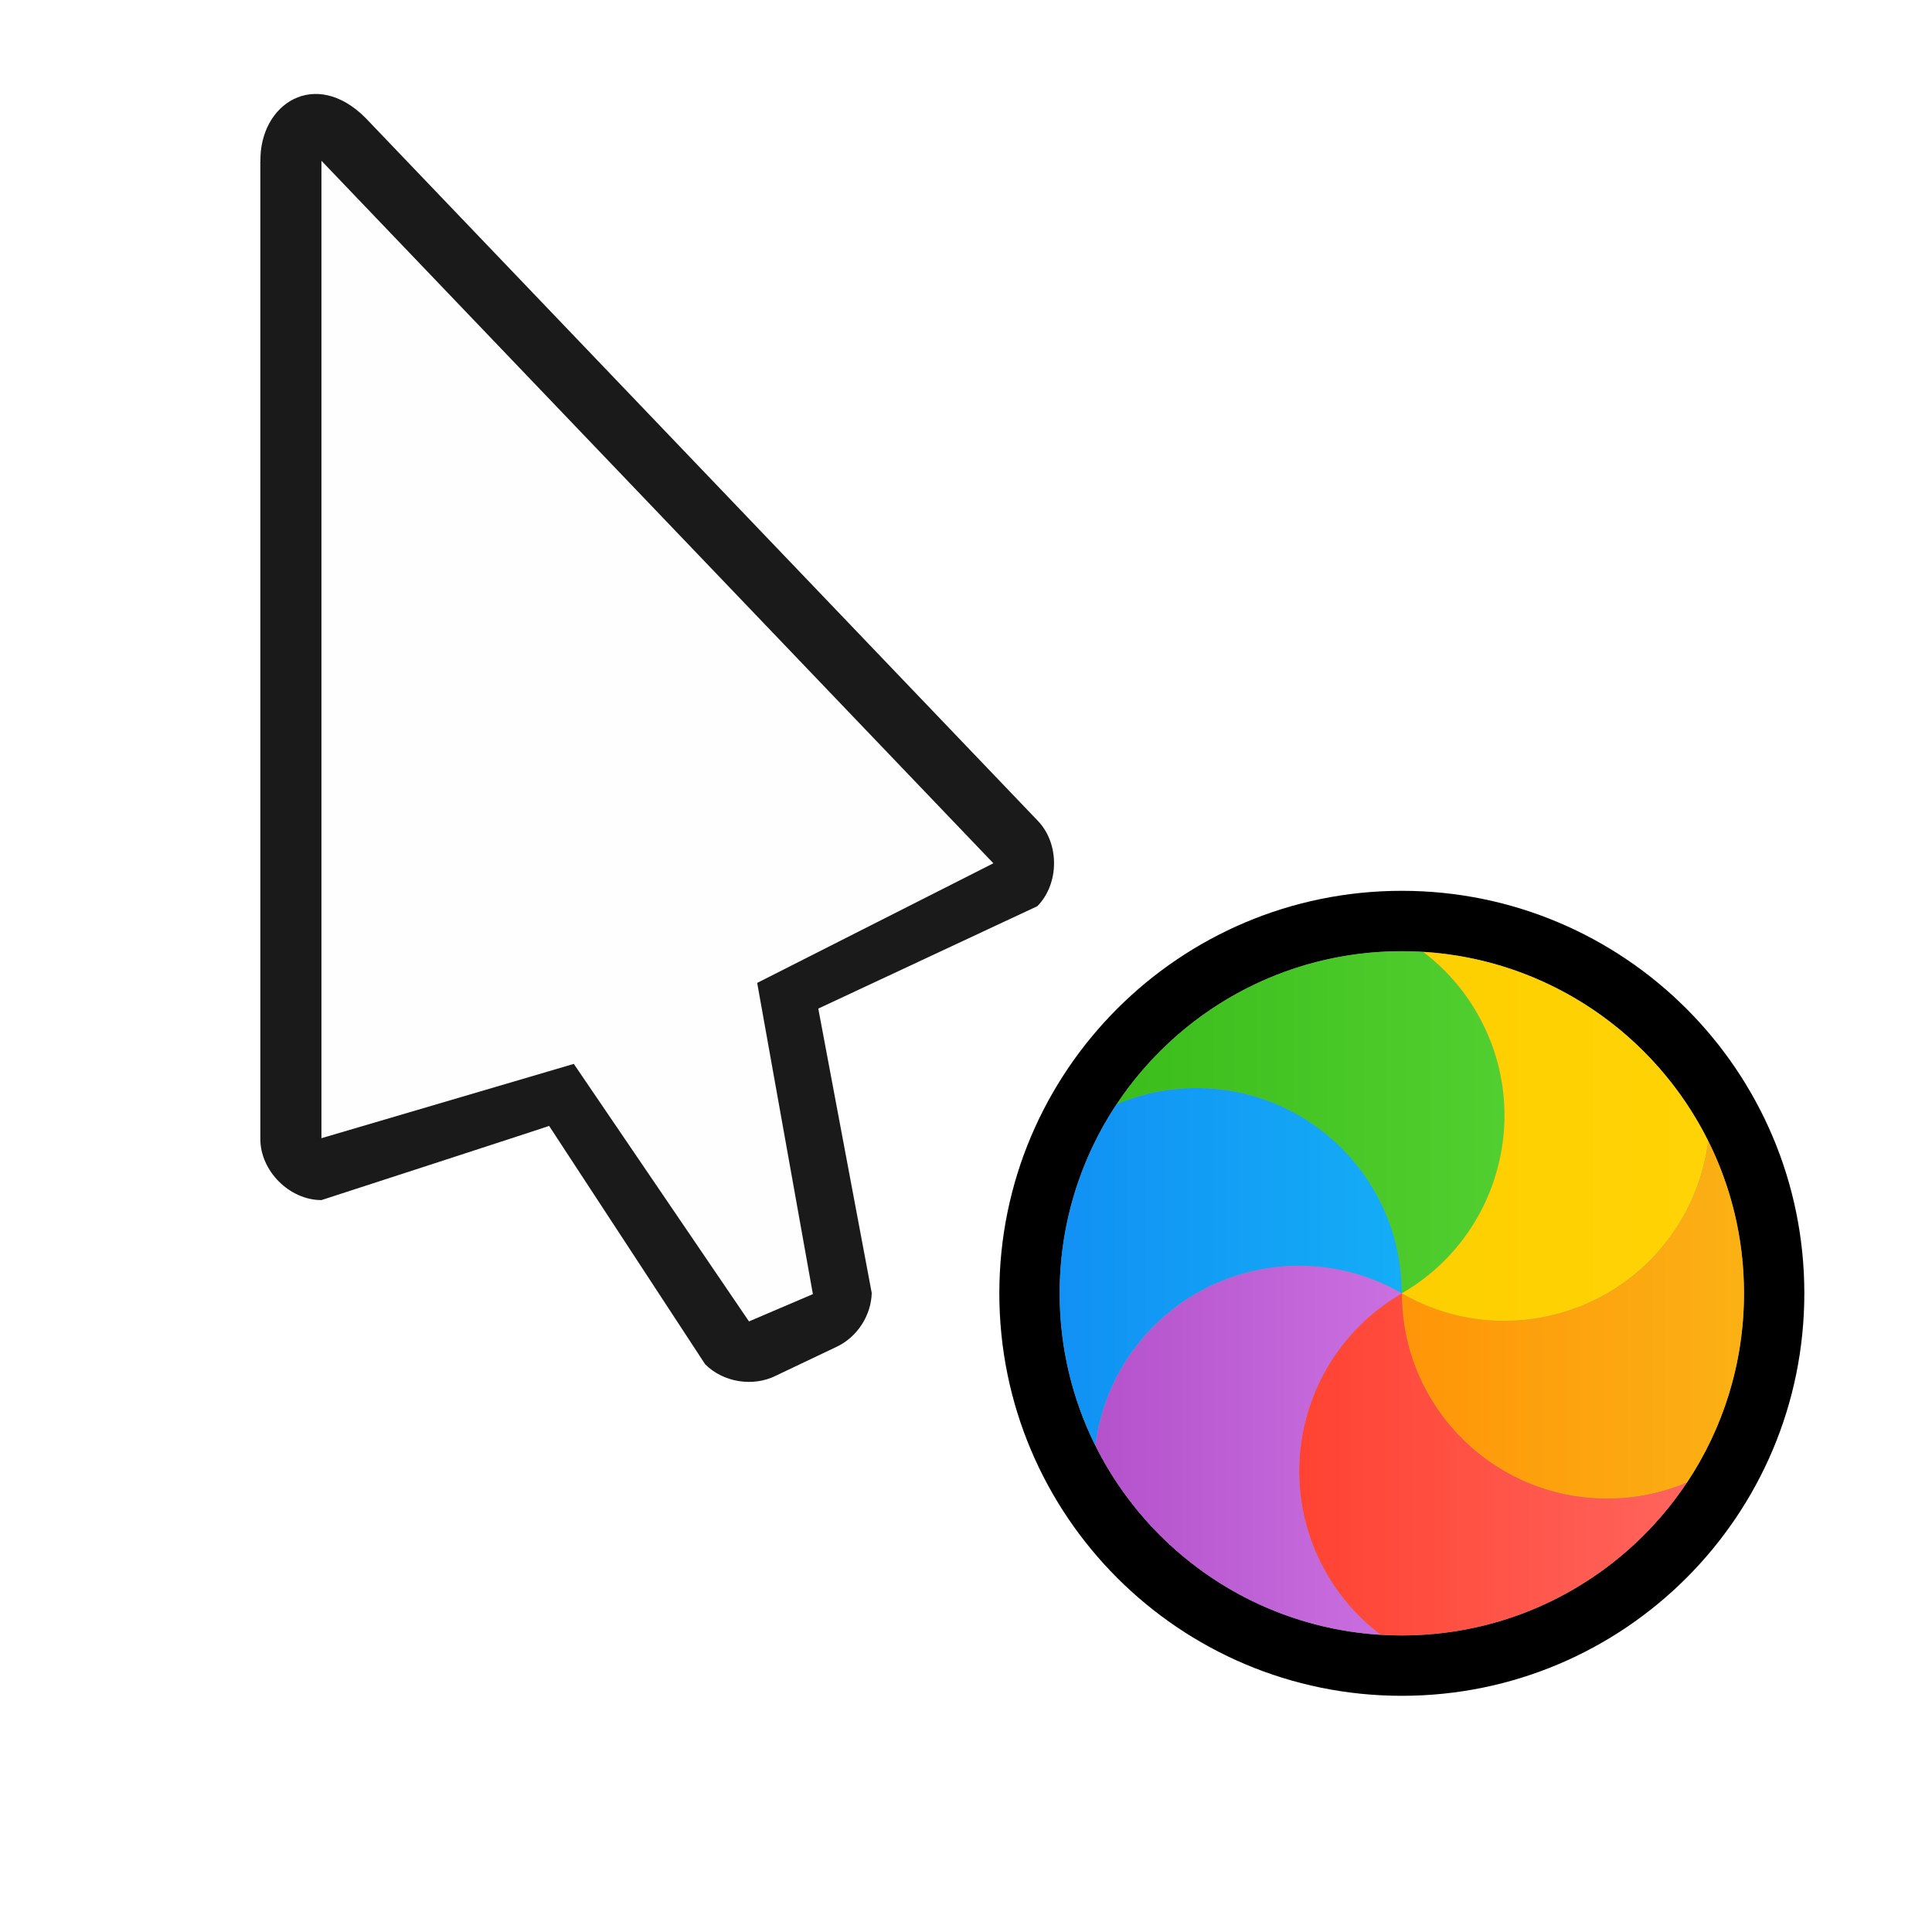
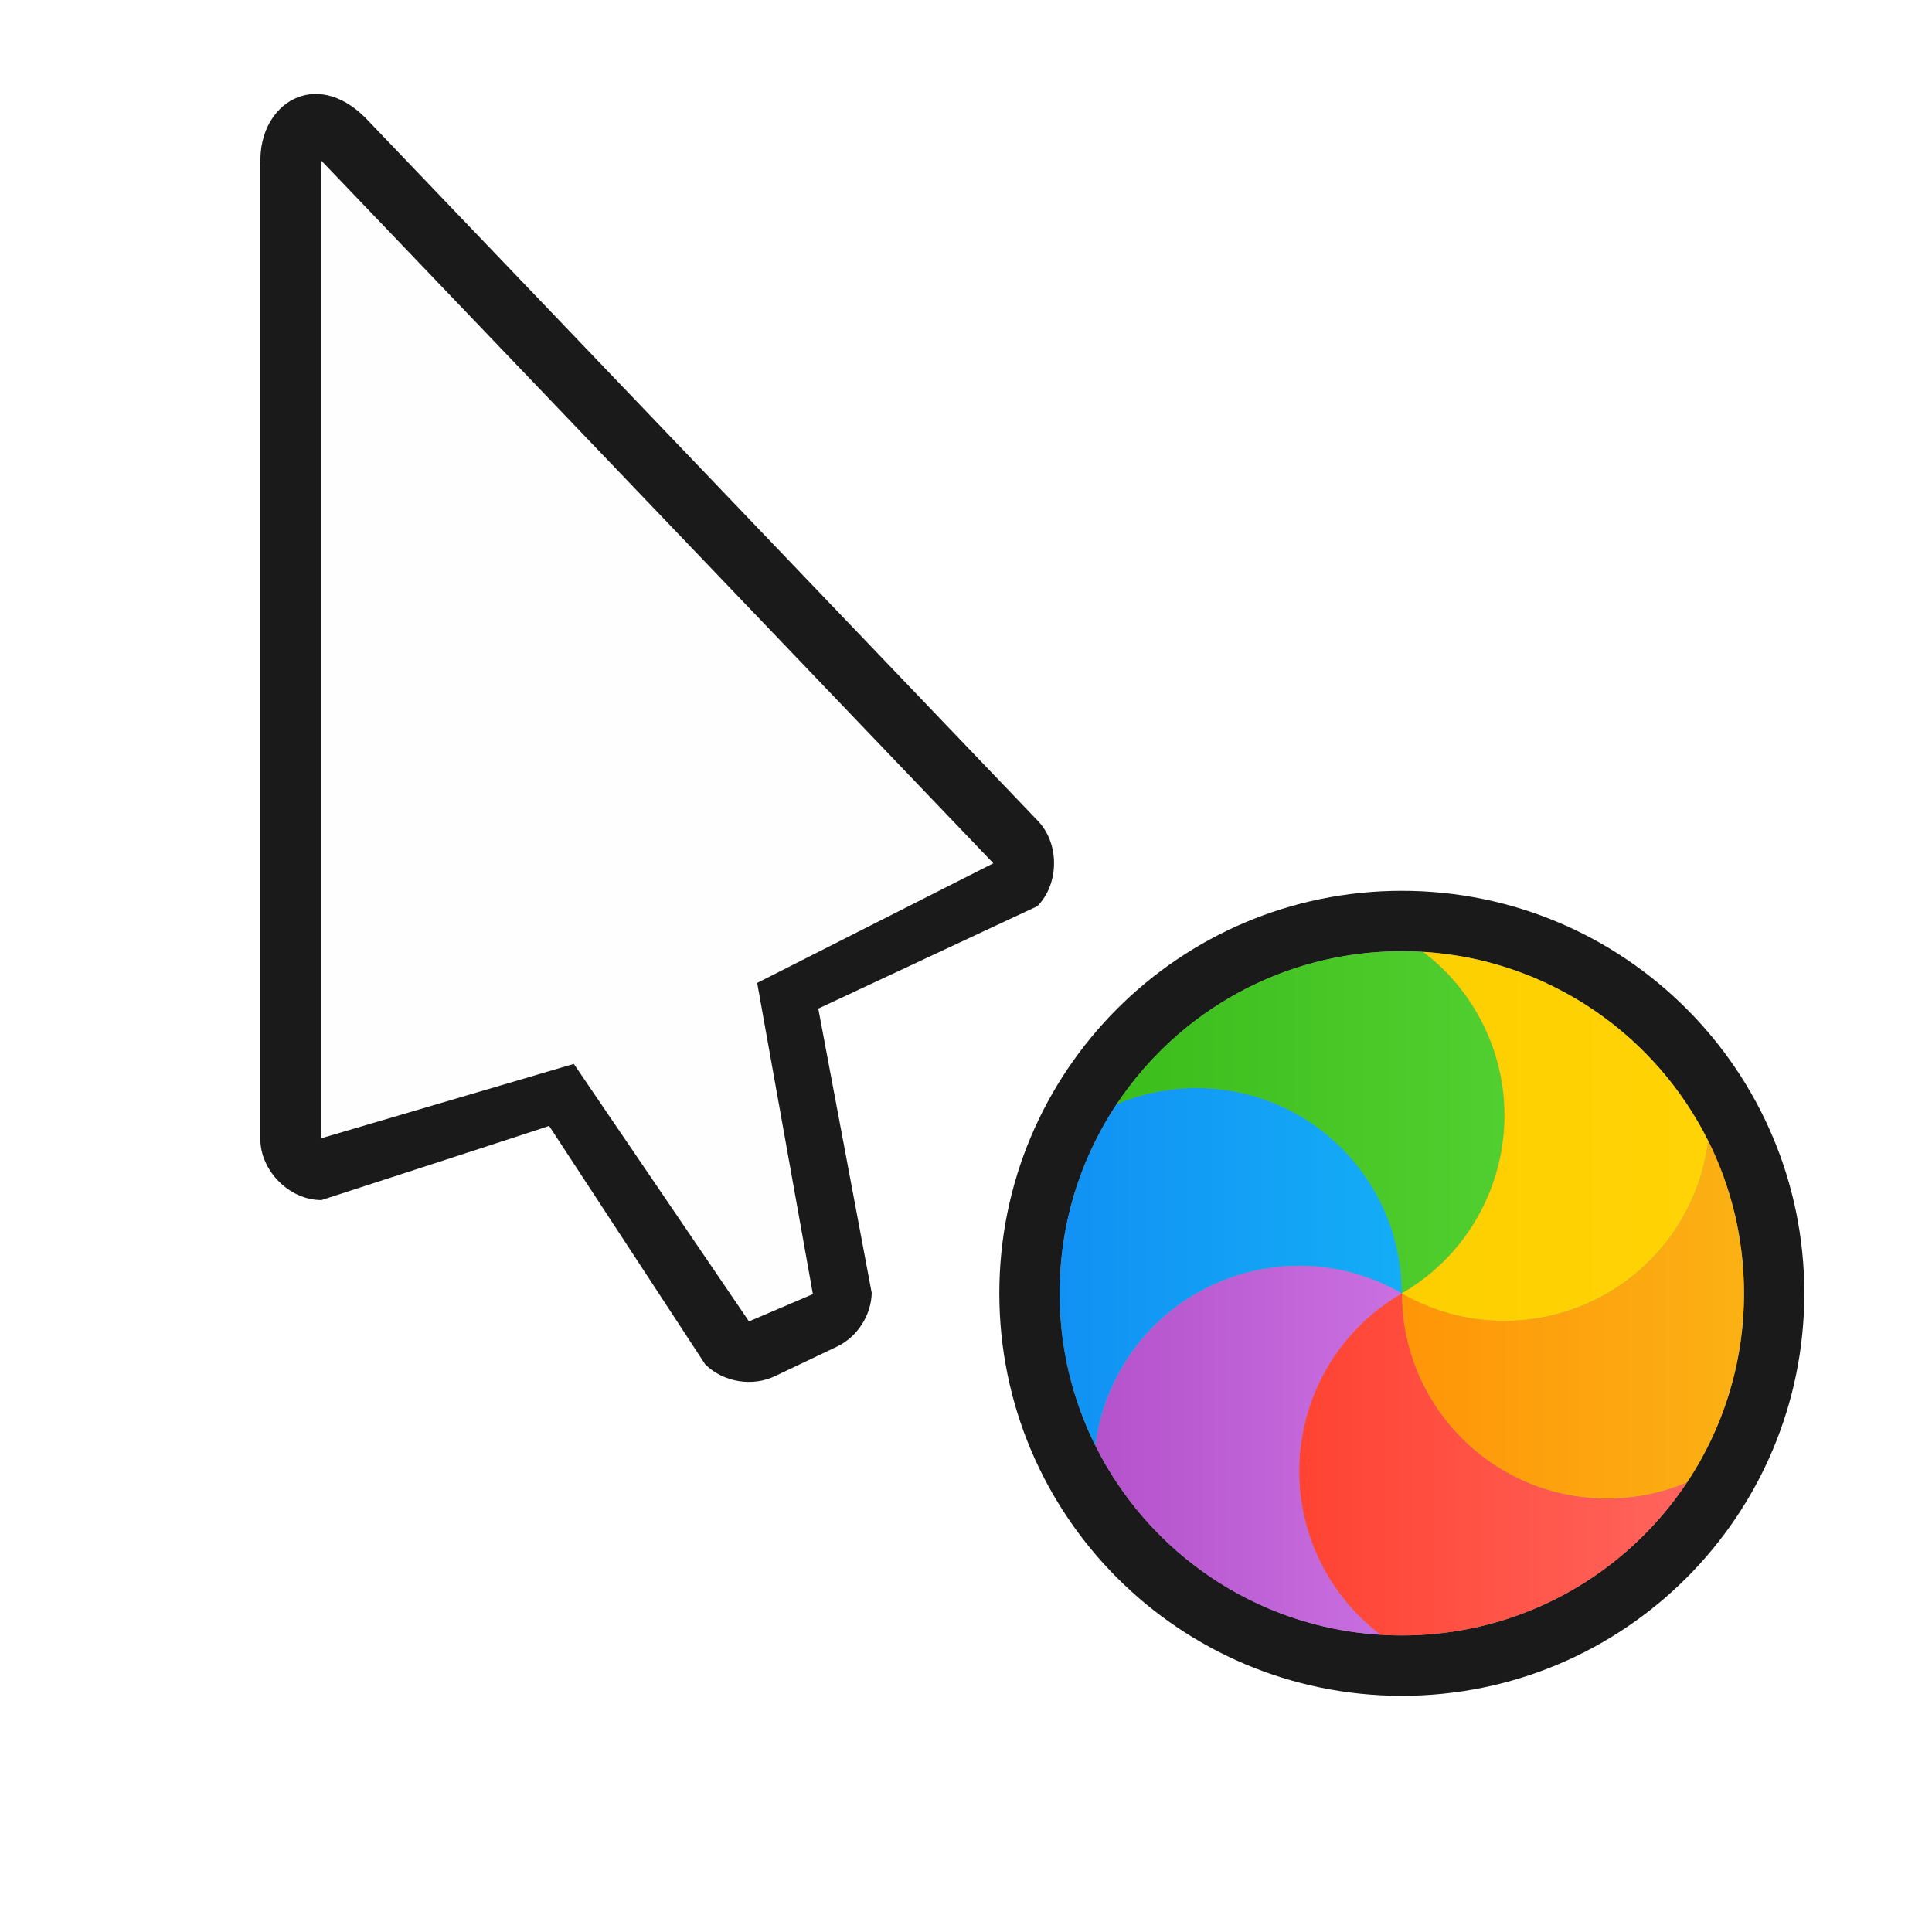
<svg xmlns="http://www.w3.org/2000/svg" height="240" viewBox="0 0 24 24" width="240" version="1.1" id="svg62">
  <defs id="defs66" />
  <linearGradient id="a" gradientTransform="matrix(0.4579123,0,0,0.4380064,8.607332,9.250079)" gradientUnits="userSpaceOnUse" x1="17.871" x2="17.871" y1="7.669" y2="17.893">
    <stop offset="0" stop-color="#fbb114" id="stop2" />
    <stop offset="1" stop-color="#ff9508" id="stop4" />
  </linearGradient>
  <linearGradient id="b" gradientTransform="matrix(0.4206575,0,0,0.4767976,8.607332,9.250079)" gradientUnits="userSpaceOnUse" x1="23.954" x2="23.954" y1="8.61" y2="19.256">
    <stop offset="0" stop-color="#ff645d" id="stop7" />
    <stop offset="1" stop-color="#ff4332" id="stop9" />
  </linearGradient>
  <linearGradient id="c" gradientTransform="matrix(0.4914857,0,0,0.4080861,8.607332,9.250079)" gradientUnits="userSpaceOnUse" x1="20.127" x2="20.127" y1="19.205" y2="29.033">
    <stop offset="0" stop-color="#ca70e1" id="stop12" />
    <stop offset="1" stop-color="#b452cb" id="stop14" />
  </linearGradient>
  <linearGradient id="d" gradientTransform="matrix(0.4579123,0,0,0.4380064,8.607332,9.250079)" gradientUnits="userSpaceOnUse" x1="16.36" x2="16.36" y1="17.893" y2="28.118">
    <stop offset="0" stop-color="#14adf6" id="stop17" />
    <stop offset="1" stop-color="#1191f4" id="stop19" />
  </linearGradient>
  <linearGradient id="e" gradientTransform="matrix(0.4206575,0,0,0.4767976,8.607332,9.250079)" gradientUnits="userSpaceOnUse" x1="13.308" x2="13.308" y1="13.619" y2="24.265">
    <stop offset="0" stop-color="#52cf30" id="stop22" />
    <stop offset="1" stop-color="#3bbd1c" id="stop24" />
  </linearGradient>
  <linearGradient id="f" gradientTransform="matrix(0.4914857,0,0,0.4080861,8.607332,9.250079)" gradientUnits="userSpaceOnUse" x1="11.766" x2="11.766" y1="9.377" y2="19.205">
    <stop offset="0" stop-color="#ffd305" id="stop27" />
    <stop offset="1" stop-color="#fdcf01" id="stop29" />
  </linearGradient>
  <filter id="g" color-interpolation-filters="sRGB" height="1.272" width="1.441" x="-.22" y="-.136">
    <feGaussianBlur stdDeviation=".905" id="feGaussianBlur32" />
  </filter>
  <filter id="h" color-interpolation-filters="sRGB" height="1.336" width="1.336" x="-.168" y="-.168">
    <feGaussianBlur stdDeviation=".7" id="feGaussianBlur35" />
  </filter>
  <path d="m3.234 2.007v12.142c0.0.397.362.759.759.759 0 0 2.946-.956 2.828-.922l1.939 2.962c.224.224.594.284.877.142l.765-.364c.249-.121.42-.387.427-.664l-.664-3.533 2.721-1.272c.277-.281.277-.787 0-1.067l-8.347-8.727c-.622-.622-1.317-.178-1.304.545z" fill="#1a1a1a" stroke-width=".759" id="path38" />
  <path d="m3.993 14.139v-12.142l8.347 8.727-2.934 1.486.692 3.866-.794.339-2.176-3.199z" fill="#fefefe" stroke-width=".759" id="path40" />
  <g fill-rule="evenodd" id="g60" transform="rotate(90,17.414,16.066)">
-     <circle cx="17.414" cy="16.066" fill="#1a1a1afff" r="5" stroke-width="0.455" id="circle42" />
+     <circle cx="17.414" cy="16.066" fill="#1a1a1a" r="5" stroke-width="0.455" id="circle42" />
    <circle cx="17.414" cy="16.066" fill="#959595" r="4.25" stroke-width="0.423" id="circle44" />
    <animateTransform attributeName="transform" type="rotate" from="0 17.414 16.066" to="360 17.414 16.066" additive="sum" begin="0s" dur="0.6s" repeatCount="1" />
    <g stroke-width="0.445" transform="matrix(0.9489808,0,0,0.9489808,1.808314,-0.149646)" id="g58">
      <path d="m 18.921,13.355 c 0.136,0.321 0.211,0.674 0.211,1.045 0,1.484 -1.203,2.687 -2.687,2.687 0.742,-1.285 0.302,-2.929 -0.984,-3.671 -0.321,-0.185 -0.665,-0.297 -1.011,-0.34 0.601,-0.299 1.278,-0.468 1.995,-0.468 0.916,0 1.767,0.275 2.476,0.746 z" fill="url(#a)" id="path46" style="fill:url(#a)" />
      <path d="m 20.915,17.366 c -0.21,0.278 -0.478,0.519 -0.799,0.705 -1.285,0.742 -2.929,0.302 -3.671,-0.984 1.484,0 2.687,-1.203 2.687,-2.687 0,-0.371 -0.075,-0.724 -0.211,-1.045 1.207,0.802 2.002,2.174 2.002,3.732 0,0.094 -0.003,0.187 -0.009,0.279 z" fill="url(#b)" id="path48" style="fill:url(#b)" />
      <path d="m 18.44,21.098 c -0.346,-0.043 -0.69,-0.155 -1.011,-0.34 -1.285,-0.742 -1.726,-2.385 -0.984,-3.671 0.742,1.285 2.385,1.726 3.671,0.984 0.321,-0.185 0.589,-0.427 0.799,-0.705 -0.101,1.638 -1.081,3.037 -2.475,3.732 z" fill="url(#c)" id="path50" style="fill:url(#c)" />
      <path d="m 13.968,20.82 c -0.136,-0.321 -0.211,-0.674 -0.211,-1.045 0,-1.484 1.203,-2.687 2.687,-2.687 -0.742,1.285 -0.302,2.929 0.984,3.671 0.321,0.186 0.665,0.297 1.011,0.34 -0.601,0.299 -1.278,0.468 -1.995,0.468 -0.916,0 -1.767,-0.275 -2.476,-0.746 z" fill="url(#d)" id="path52" style="fill:url(#d)" />
      <path d="m 11.975,16.809 c 0.21,-0.278 0.478,-0.519 0.799,-0.705 1.285,-0.742 2.929,-0.302 3.671,0.984 -1.484,0 -2.687,1.203 -2.687,2.687 0,0.371 0.075,0.724 0.211,1.045 -1.207,-0.802 -2.002,-2.174 -2.002,-3.732 0,-0.094 0.003,-0.187 0.009,-0.279 z" fill="url(#e)" id="path54" style="fill:url(#e)" />
      <path d="m 14.45,13.077 c 0.346,0.043 0.69,0.155 1.011,0.34 1.285,0.742 1.726,2.385 0.984,3.671 -0.742,-1.285 -2.385,-1.726 -3.671,-0.984 -0.321,0.185 -0.589,0.427 -0.799,0.705 0.101,-1.638 1.081,-3.037 2.475,-3.732 z" fill="url(#f)" id="path56" style="fill:url(#f)" />
    </g>
  </g>
</svg>
